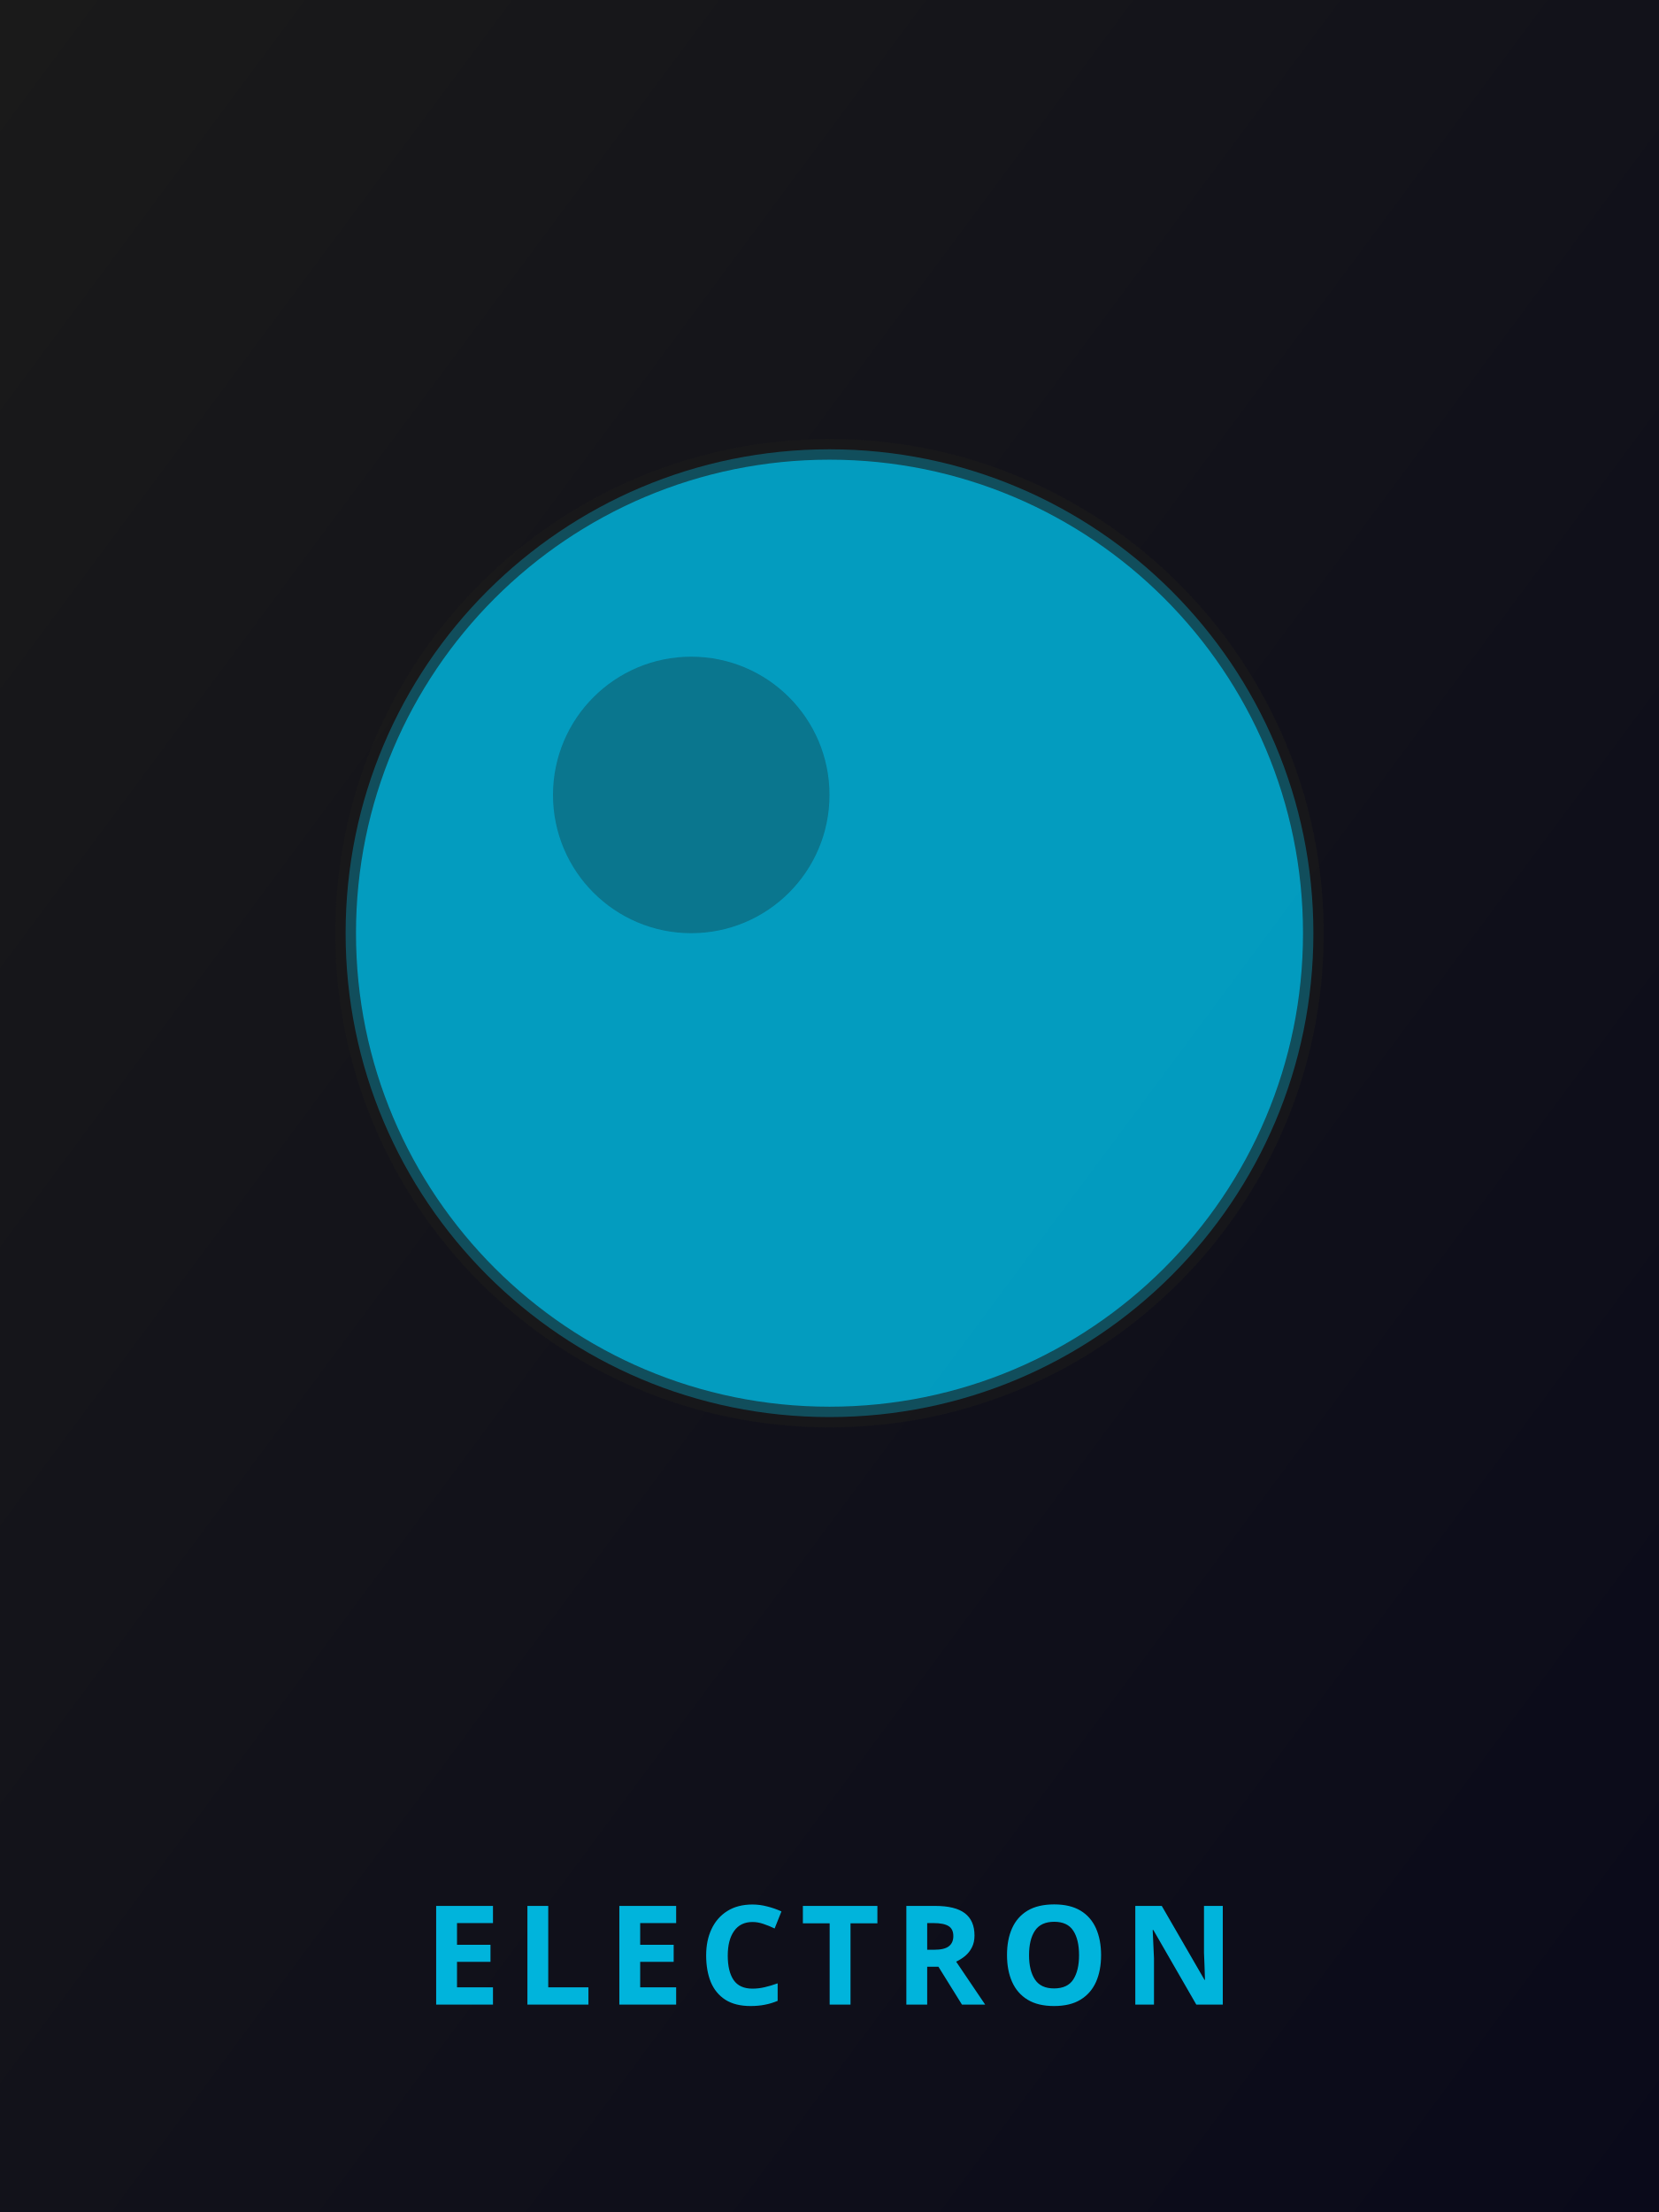
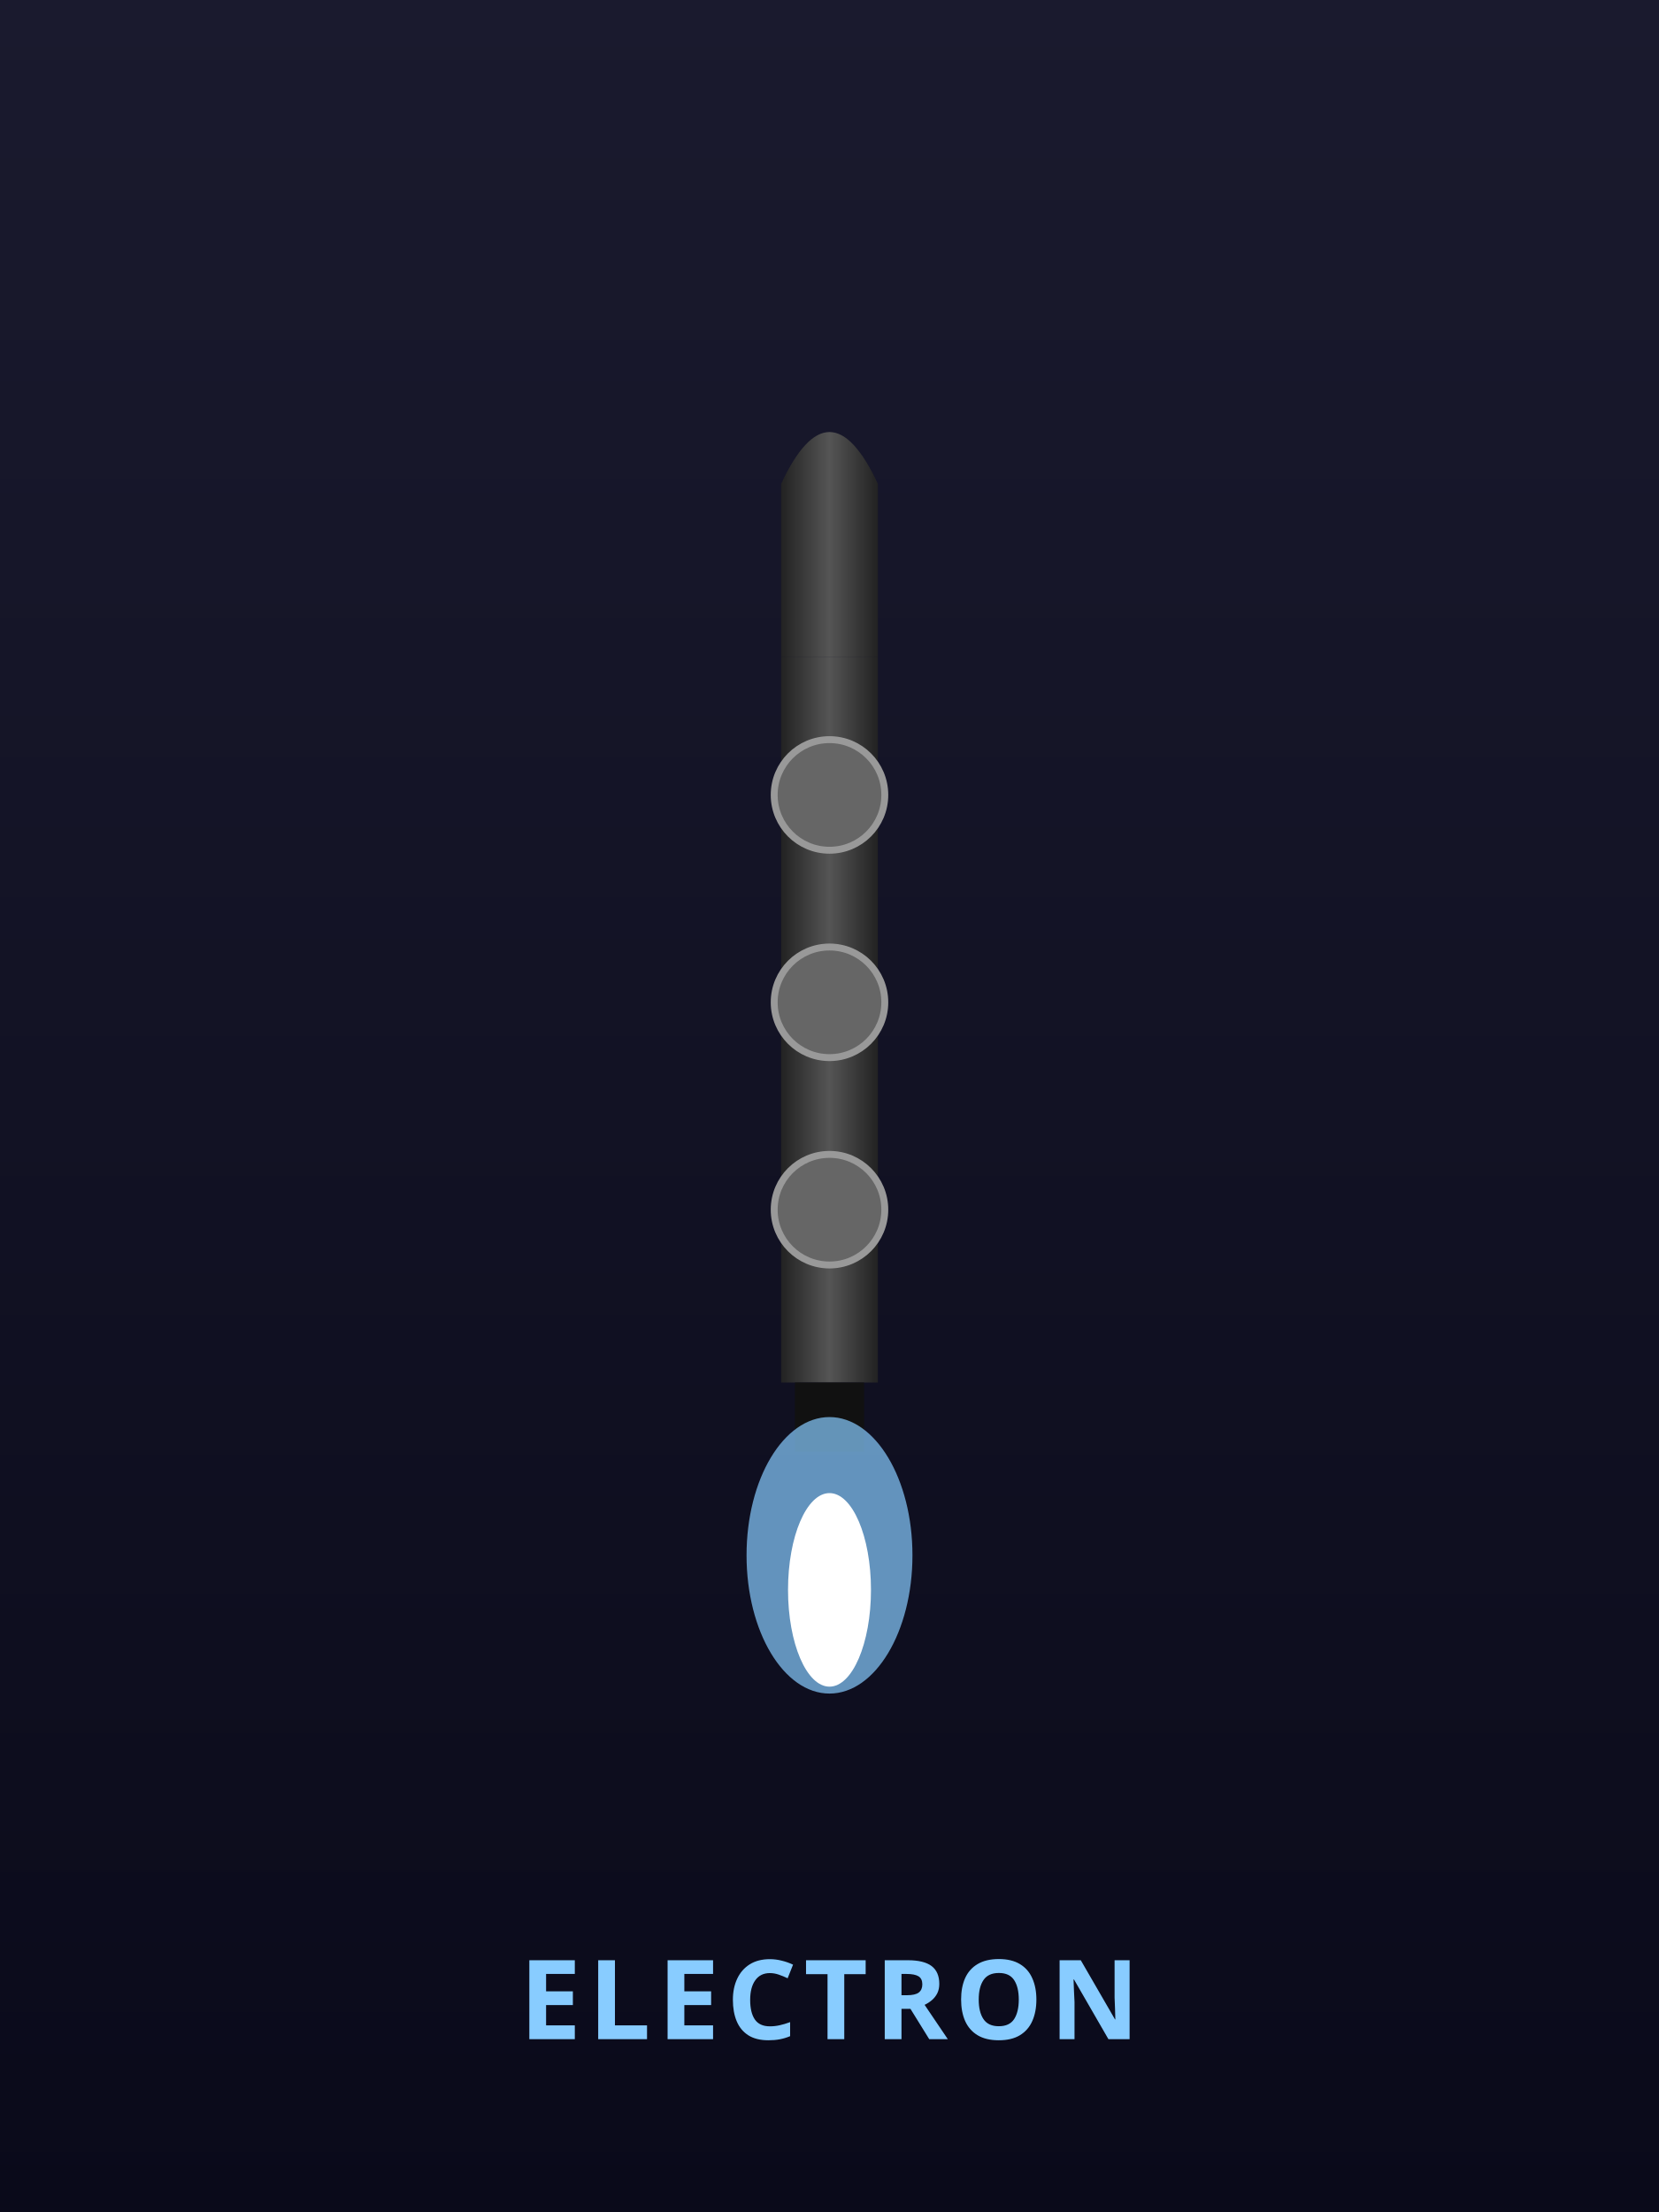
<svg xmlns="http://www.w3.org/2000/svg" viewBox="0 0 240 320">
  <defs>
-     <linearGradient id="g-rocket_electron" x1="0" y1="0" x2="1" y2="1">
-       <stop offset="0%" stop-color="#1A1A1A" />
-       <stop offset="100%" stop-color="#0A0A1A" />
+     <linearGradient id="bg" x1="0" y1="0" x2="0" y2="1">
+       <stop offset="0%" stop-color="#1a1a2e" />
+       <stop offset="100%" stop-color="#0a0a1a" />
+     </linearGradient>
+     <linearGradient id="el" x1="0" y1="0" x2="1" y2="0">
+       <stop offset="0%" stop-color="#222" />
+       <stop offset="50%" stop-color="#555" />
+       <stop offset="100%" stop-color="#222" />
    </linearGradient>
  </defs>
-   <rect width="240" height="320" fill="url(#g-rocket_electron)" />
-   <circle cx="120" cy="135" r="70" fill="#00B4DC" opacity="0.85" />
-   <circle cx="120" cy="135" r="70" fill="none" stroke="#1A1A1A" stroke-width="3" opacity="0.6" />
-   <circle cx="100" cy="115" r="20" fill="#1A1A1A" opacity="0.3" />
-   <text x="120" y="290" text-anchor="middle" fill="#00B4DC" font-size="20" font-weight="bold" font-family="sans-serif" letter-spacing="2">ELECTRON</text>
+   <rect width="240" height="320" fill="url(#bg)" />
+   <path d="M 113 70 Q 120 55 127 70 L 127 95 L 113 95 Z" fill="url(#el)" />
+   <rect x="113" y="95" width="14" height="105" fill="url(#el)" />
+   <circle cx="120" cy="115" r="8" fill="#666" stroke="#999" />
+   <circle cx="120" cy="145" r="8" fill="#666" stroke="#999" />
+   <circle cx="120" cy="175" r="8" fill="#666" stroke="#999" />
+   <rect x="115" y="200" width="10" height="10" fill="#111" />
+   <ellipse cx="120" cy="225" rx="12" ry="20" fill="#88CCFF" opacity="0.7" />
+   <ellipse cx="120" cy="230" rx="6" ry="14" fill="#FFFFFF" />
+   <text x="120" y="295" text-anchor="middle" fill="#88CCFF" font-size="16" font-weight="bold" font-family="sans-serif" letter-spacing="1">ELECTRON</text>
</svg>
